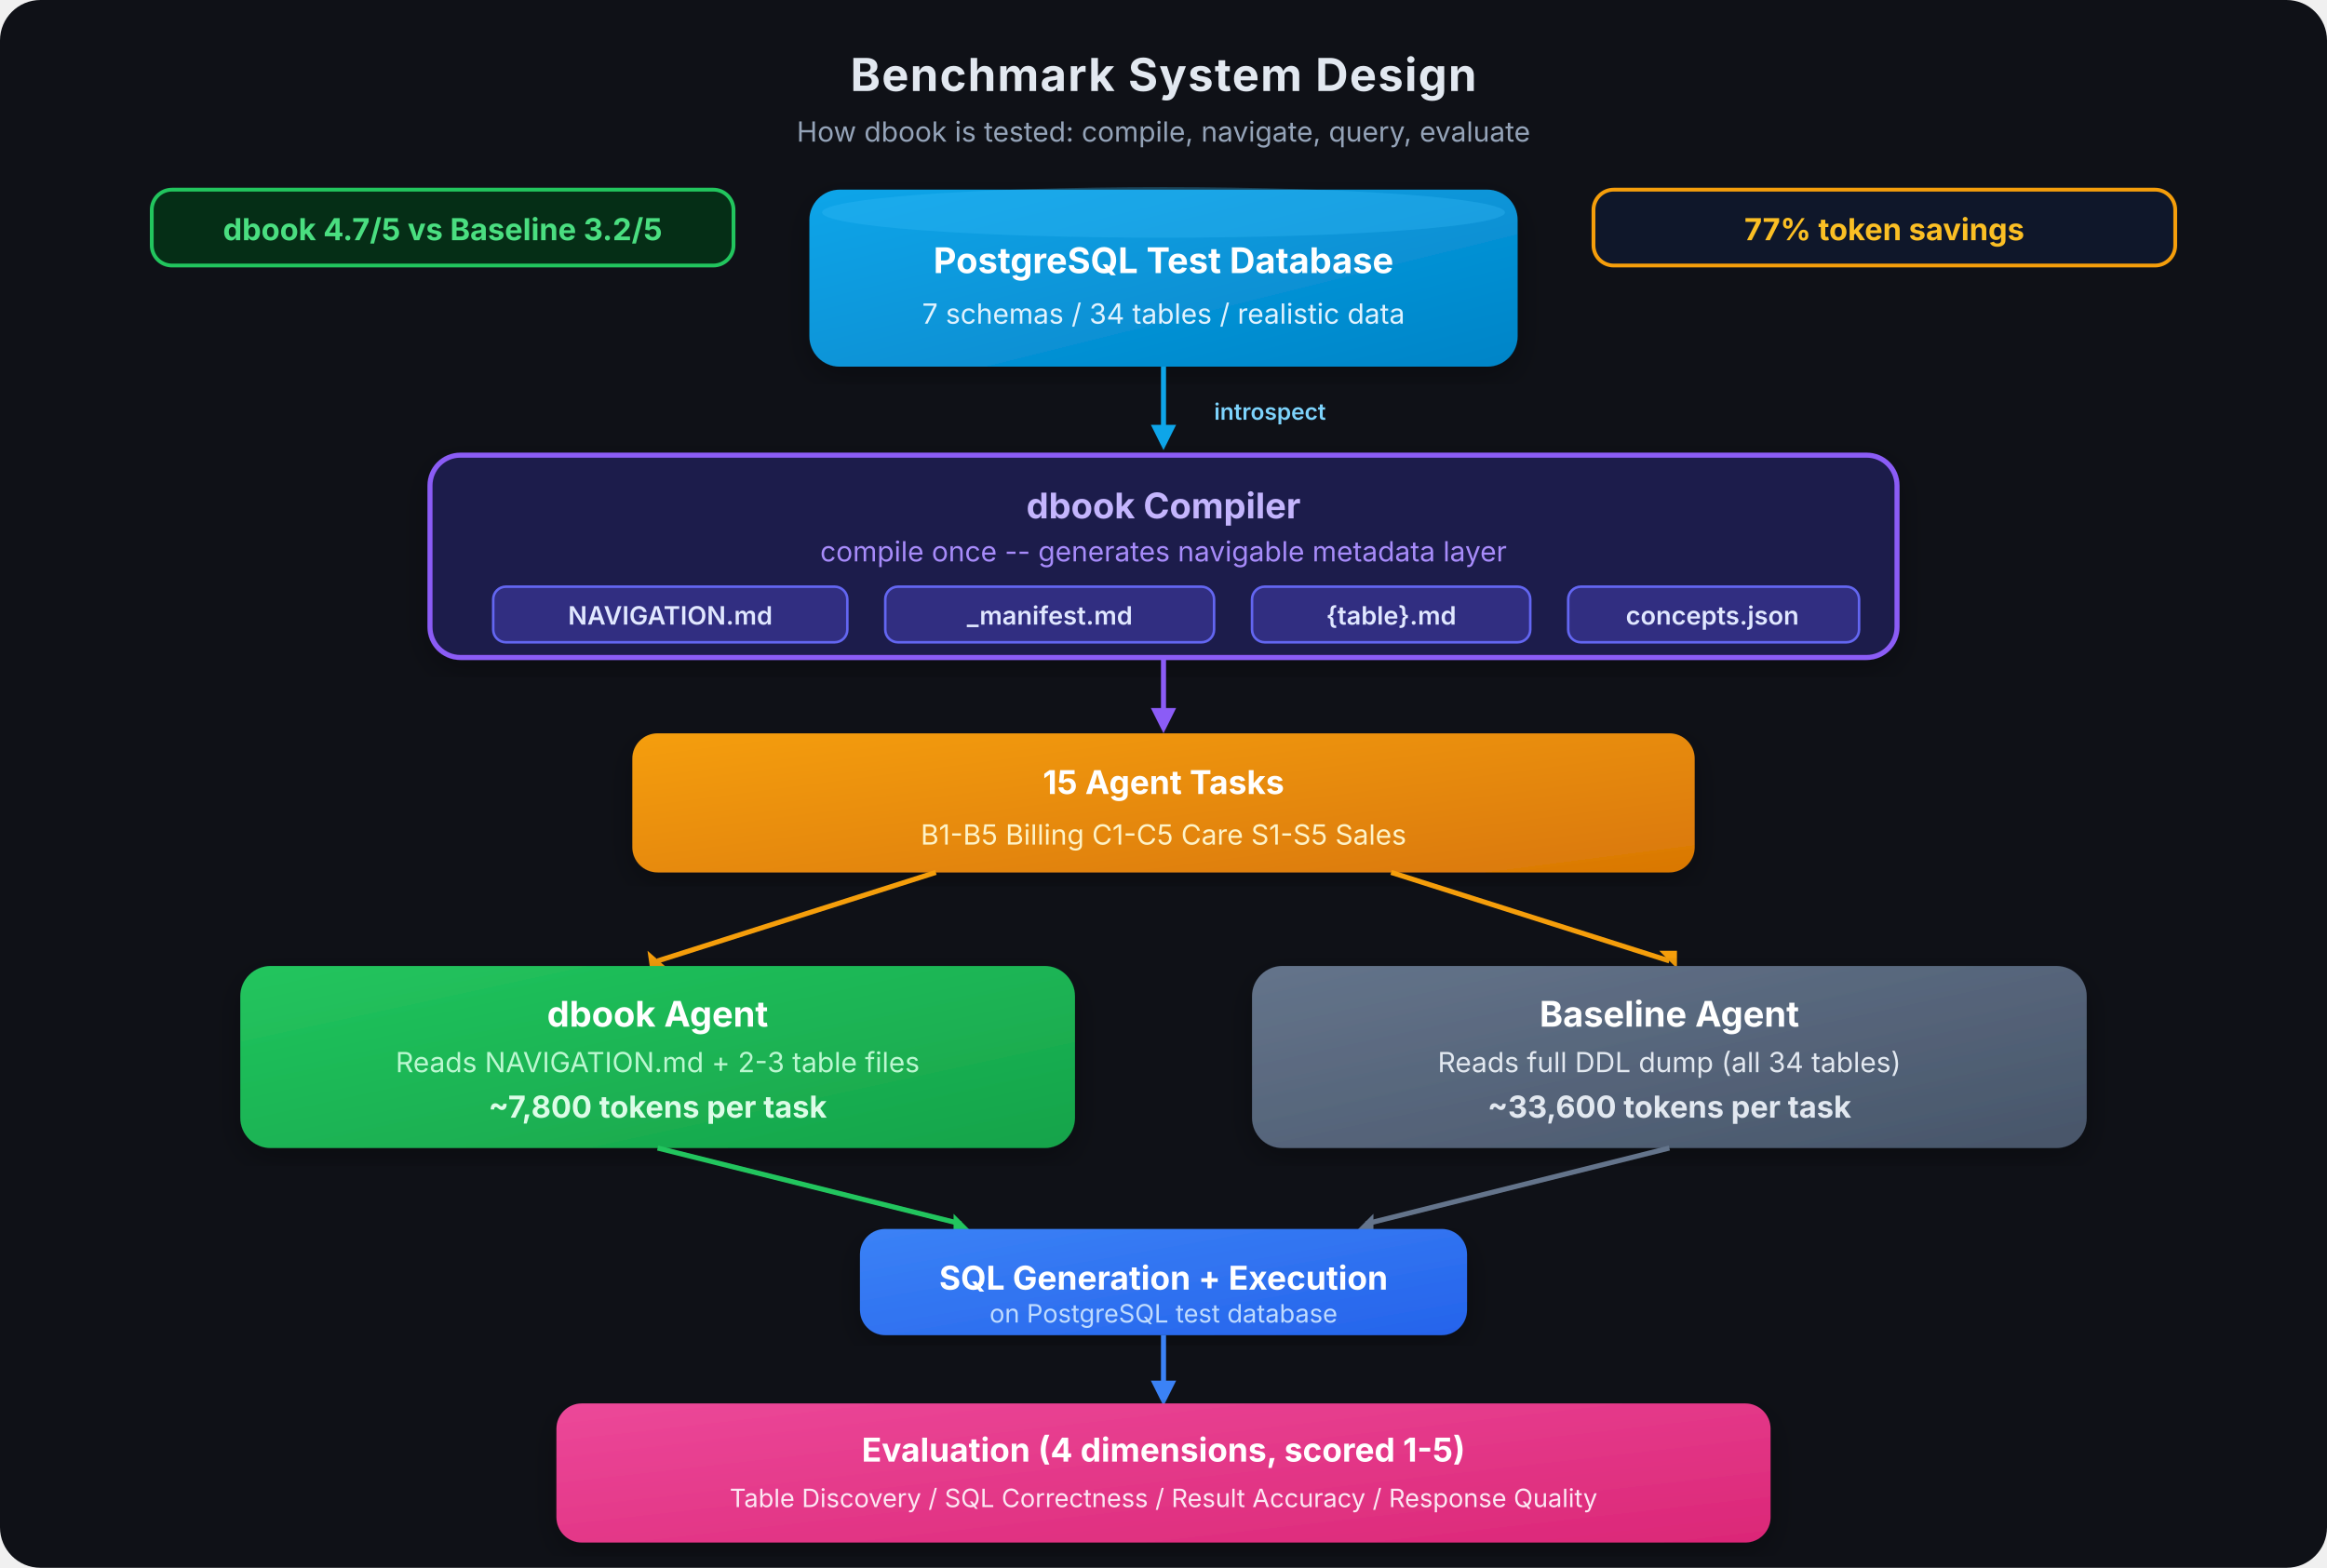
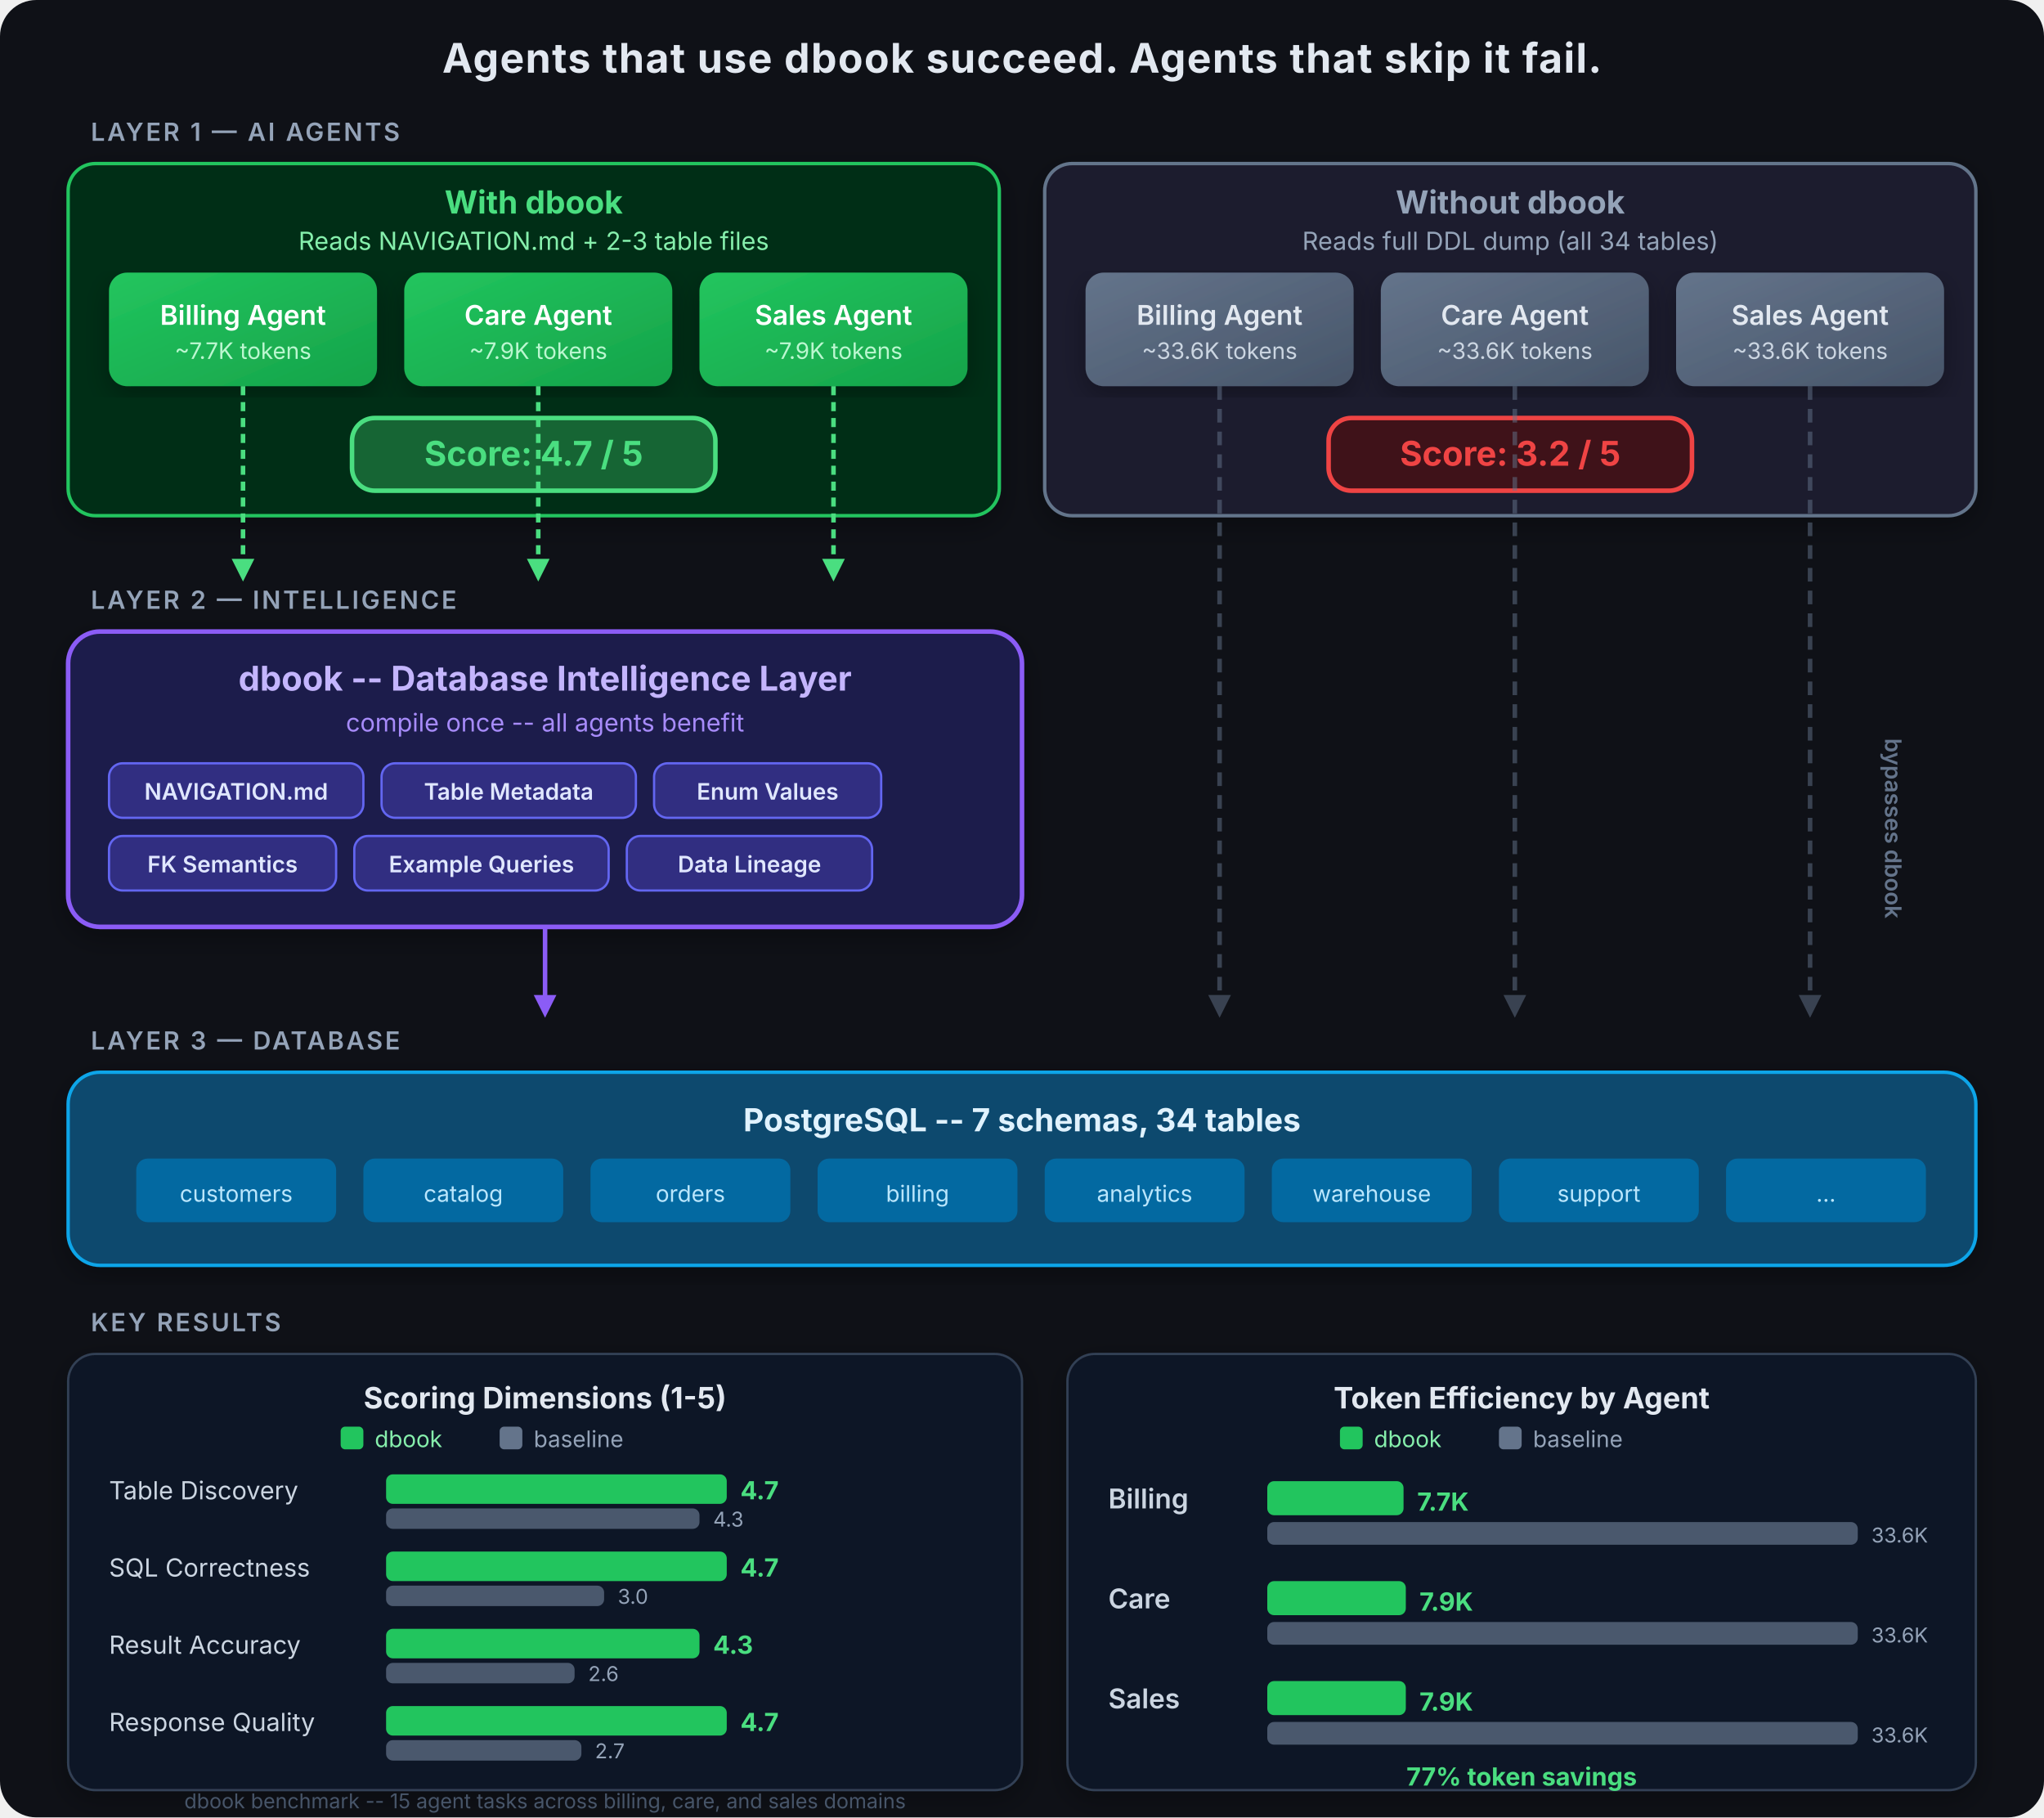
- <svg xmlns="http://www.w3.org/2000/svg" viewBox="0 0 920 620" font-family="Inter, -apple-system, system-ui, sans-serif">
+ <svg xmlns="http://www.w3.org/2000/svg" viewBox="0 0 900 800" font-family="Inter, -apple-system, system-ui, sans-serif">
  <defs>
-     <linearGradient id="dbGrad" x1="0%" y1="0%" x2="100%" y2="100%">
-       <stop offset="0%" style="stop-color:#0ea5e9;stop-opacity:1" />
-       <stop offset="100%" style="stop-color:#0284c7;stop-opacity:1" />
+     <linearGradient id="greenGrad" x1="0%" y1="0%" x2="100%" y2="100%">
+       <stop offset="0%" style="stop-color:#22c55e;stop-opacity:1" />
+       <stop offset="100%" style="stop-color:#16a34a;stop-opacity:1" />
    </linearGradient>
-     <linearGradient id="dbookGrad" x1="0%" y1="0%" x2="100%" y2="100%">
+     <linearGradient id="grayGrad" x1="0%" y1="0%" x2="100%" y2="100%">
+       <stop offset="0%" style="stop-color:#64748b;stop-opacity:1" />
+       <stop offset="100%" style="stop-color:#475569;stop-opacity:1" />
+     </linearGradient>
+     <linearGradient id="purpleGrad" x1="0%" y1="0%" x2="100%" y2="100%">
      <stop offset="0%" style="stop-color:#8b5cf6;stop-opacity:1" />
      <stop offset="100%" style="stop-color:#6d28d9;stop-opacity:1" />
    </linearGradient>
-     <linearGradient id="taskGrad" x1="0%" y1="0%" x2="100%" y2="100%">
-       <stop offset="0%" style="stop-color:#f59e0b;stop-opacity:1" />
-       <stop offset="100%" style="stop-color:#d97706;stop-opacity:1" />
-     </linearGradient>
-     <linearGradient id="dbookAgentGrad" x1="0%" y1="0%" x2="100%" y2="100%">
-       <stop offset="0%" style="stop-color:#22c55e;stop-opacity:1" />
-       <stop offset="100%" style="stop-color:#16a34a;stop-opacity:1" />
-     </linearGradient>
-     <linearGradient id="baselineGrad" x1="0%" y1="0%" x2="100%" y2="100%">
-       <stop offset="0%" style="stop-color:#64748b;stop-opacity:1" />
-       <stop offset="100%" style="stop-color:#475569;stop-opacity:1" />
-     </linearGradient>
-     <linearGradient id="sqlGrad" x1="0%" y1="0%" x2="100%" y2="100%">
+     <linearGradient id="blueGrad" x1="0%" y1="0%" x2="100%" y2="100%">
      <stop offset="0%" style="stop-color:#3b82f6;stop-opacity:1" />
      <stop offset="100%" style="stop-color:#2563eb;stop-opacity:1" />
-     </linearGradient>
-     <linearGradient id="evalGrad" x1="0%" y1="0%" x2="100%" y2="100%">
-       <stop offset="0%" style="stop-color:#ec4899;stop-opacity:1" />
-       <stop offset="100%" style="stop-color:#db2777;stop-opacity:1" />
-     </linearGradient>
-     <linearGradient id="resultGrad" x1="0%" y1="0%" x2="100%" y2="100%">
-       <stop offset="0%" style="stop-color:#22c55e;stop-opacity:1" />
-       <stop offset="100%" style="stop-color:#16a34a;stop-opacity:1" />
    </linearGradient>
    <filter id="shadow">
      <feDropShadow dx="0" dy="4" stdDeviation="6" flood-color="#000" flood-opacity="0.3" />
    </filter>
  </defs>
-   <rect width="920" height="620" rx="16" fill="#0f1117" />
-   <text x="460" y="36" text-anchor="middle" fill="#e2e8f0" font-size="18" font-weight="700" letter-spacing="0.5">Benchmark System Design</text>
-   <text x="460" y="56" text-anchor="middle" fill="#94a3b8" font-size="11">How dbook is tested: compile, navigate, query, evaluate</text>
-   <rect x="320" y="75" width="280" height="70" rx="12" fill="url(#dbGrad)" filter="url(#shadow)" />
-   <ellipse cx="460" cy="84" rx="135" ry="10" fill="#38bdf8" opacity="0.3" />
-   <text x="460" y="108" text-anchor="middle" fill="#fff" font-size="14" font-weight="700">PostgreSQL Test Database</text>
-   <text x="460" y="128" text-anchor="middle" fill="#e0f2fe" font-size="11">7 schemas  /  34 tables  /  realistic data</text>
-   <line x1="460" y1="145" x2="460" y2="170" stroke="#0ea5e9" stroke-width="2" />
-   <polygon points="455,168 465,168 460,178" fill="#0ea5e9" />
-   <text x="480" y="166" fill="#7dd3fc" font-size="9" font-weight="600">introspect</text>
-   <rect x="170" y="180" width="580" height="80" rx="12" fill="#1e1b4b" stroke="#8b5cf6" stroke-width="2" filter="url(#shadow)" />
-   <text x="460" y="205" text-anchor="middle" fill="#c4b5fd" font-size="14" font-weight="700">dbook Compiler</text>
-   <text x="460" y="222" text-anchor="middle" fill="#a78bfa" font-size="11">compile once -- generates navigable metadata layer</text>
-   <rect x="195" y="232" width="140" height="22" rx="5" fill="#312e81" stroke="#6366f1" stroke-width="1" />
-   <text x="265" y="247" text-anchor="middle" fill="#e0e7ff" font-size="10" font-weight="600">NAVIGATION.md</text>
-   <rect x="350" y="232" width="130" height="22" rx="5" fill="#312e81" stroke="#6366f1" stroke-width="1" />
-   <text x="415" y="247" text-anchor="middle" fill="#e0e7ff" font-size="10" font-weight="600">_manifest.md</text>
-   <rect x="495" y="232" width="110" height="22" rx="5" fill="#312e81" stroke="#6366f1" stroke-width="1" />
-   <text x="550" y="247" text-anchor="middle" fill="#e0e7ff" font-size="10" font-weight="600">{table}.md</text>
-   <rect x="620" y="232" width="115" height="22" rx="5" fill="#312e81" stroke="#6366f1" stroke-width="1" />
-   <text x="677" y="247" text-anchor="middle" fill="#e0e7ff" font-size="10" font-weight="600">concepts.json</text>
-   <line x1="460" y1="260" x2="460" y2="282" stroke="#8b5cf6" stroke-width="2" />
-   <polygon points="455,280 465,280 460,290" fill="#8b5cf6" />
-   <rect x="250" y="290" width="420" height="55" rx="10" fill="url(#taskGrad)" filter="url(#shadow)" />
-   <text x="460" y="314" text-anchor="middle" fill="#fff" font-size="13" font-weight="700">15 Agent Tasks</text>
-   <text x="460" y="334" text-anchor="middle" fill="#fef3c7" font-size="11">B1-B5 Billing    C1-C5 Care    S1-S5 Sales</text>
-   <line x1="370" y1="345" x2="260" y2="380" stroke="#f59e0b" stroke-width="2" />
-   <polygon points="256,376 264,383 257,383" fill="#f59e0b" />
-   <line x1="550" y1="345" x2="660" y2="380" stroke="#f59e0b" stroke-width="2" />
-   <polygon points="656,376 663,383 663,376" fill="#f59e0b" />
-   <rect x="95" y="382" width="330" height="72" rx="12" fill="url(#dbookAgentGrad)" filter="url(#shadow)" />
-   <text x="260" y="406" text-anchor="middle" fill="#fff" font-size="14" font-weight="700">dbook Agent</text>
-   <text x="260" y="424" text-anchor="middle" fill="#bbf7d0" font-size="11">Reads NAVIGATION.md + 2-3 table files</text>
-   <text x="260" y="442" text-anchor="middle" fill="#dcfce7" font-size="12" font-weight="700">~7,800 tokens per task</text>
-   <rect x="495" y="382" width="330" height="72" rx="12" fill="url(#baselineGrad)" filter="url(#shadow)" />
-   <text x="660" y="406" text-anchor="middle" fill="#fff" font-size="14" font-weight="700">Baseline Agent</text>
-   <text x="660" y="424" text-anchor="middle" fill="#e2e8f0" font-size="11">Reads full DDL dump (all 34 tables)</text>
-   <text x="660" y="442" text-anchor="middle" fill="#e2e8f0" font-size="12" font-weight="700">~33,600 tokens per task</text>
-   <line x1="260" y1="454" x2="380" y2="484" stroke="#22c55e" stroke-width="2" />
-   <polygon points="377,480 384,487 377,487" fill="#22c55e" />
-   <line x1="660" y1="454" x2="540" y2="484" stroke="#64748b" stroke-width="2" />
-   <polygon points="543,480 536,487 543,487" fill="#64748b" />
-   <rect x="340" y="486" width="240" height="42" rx="10" fill="url(#sqlGrad)" filter="url(#shadow)" />
-   <text x="460" y="510" text-anchor="middle" fill="#fff" font-size="13" font-weight="700">SQL Generation + Execution</text>
-   <text x="460" y="523" text-anchor="middle" fill="#bfdbfe" font-size="10">on PostgreSQL test database</text>
-   <line x1="460" y1="528" x2="460" y2="548" stroke="#3b82f6" stroke-width="2" />
-   <polygon points="455,546 465,546 460,556" fill="#3b82f6" />
-   <rect x="220" y="555" width="480" height="55" rx="10" fill="url(#evalGrad)" filter="url(#shadow)" />
-   <text x="460" y="578" text-anchor="middle" fill="#fff" font-size="13" font-weight="700">Evaluation  (4 dimensions, scored 1-5)</text>
-   <text x="460" y="596" text-anchor="middle" fill="#fce7f3" font-size="10">Table Discovery  /  SQL Correctness  /  Result Accuracy  /  Response Quality</text>
-   <rect x="60" y="75" width="230" height="30" rx="8" fill="#052e16" stroke="#22c55e" stroke-width="1.5" />
-   <text x="175" y="95" text-anchor="middle" fill="#4ade80" font-size="12" font-weight="700">dbook 4.7/5 vs Baseline 3.2/5</text>
-   <rect x="630" y="75" width="230" height="30" rx="8" fill="#0f172a" stroke="#f59e0b" stroke-width="1.5" />
-   <text x="745" y="95" text-anchor="middle" fill="#fbbf24" font-size="12" font-weight="700">77% token savings</text>
+   <rect width="900" height="800" rx="16" fill="#0f1117" />
+   <text x="450" y="32" text-anchor="middle" fill="#e2e8f0" font-size="18" font-weight="700" letter-spacing="0.5">Agents that use dbook succeed. Agents that skip it fail.</text>
+   <text x="40" y="62" fill="#94a3b8" font-size="11" font-weight="600" letter-spacing="1">LAYER 1 — AI AGENTS</text>
+   <rect x="30" y="72" width="410" height="155" rx="12" fill="#052e16" stroke="#22c55e" stroke-width="1.5" filter="url(#shadow)" />
+   <text x="235" y="94" text-anchor="middle" fill="#4ade80" font-size="14" font-weight="700">With dbook</text>
+   <text x="235" y="110" text-anchor="middle" fill="#86efac" font-size="11">Reads NAVIGATION.md + 2-3 table files</text>
+   <rect x="48" y="120" width="118" height="50" rx="8" fill="url(#greenGrad)" filter="url(#shadow)" />
+   <text x="107" y="143" text-anchor="middle" fill="#fff" font-size="12" font-weight="600">Billing Agent</text>
+   <text x="107" y="158" text-anchor="middle" fill="#bbf7d0" font-size="10">~7.7K tokens</text>
+   <rect x="178" y="120" width="118" height="50" rx="8" fill="url(#greenGrad)" filter="url(#shadow)" />
+   <text x="237" y="143" text-anchor="middle" fill="#fff" font-size="12" font-weight="600">Care Agent</text>
+   <text x="237" y="158" text-anchor="middle" fill="#bbf7d0" font-size="10">~7.9K tokens</text>
+   <rect x="308" y="120" width="118" height="50" rx="8" fill="url(#greenGrad)" filter="url(#shadow)" />
+   <text x="367" y="143" text-anchor="middle" fill="#fff" font-size="12" font-weight="600">Sales Agent</text>
+   <text x="367" y="158" text-anchor="middle" fill="#bbf7d0" font-size="10">~7.9K tokens</text>
+   <rect x="155" y="184" width="160" height="32" rx="10" fill="#166534" stroke="#4ade80" stroke-width="2" />
+   <text x="235" y="205" text-anchor="middle" fill="#4ade80" font-size="15" font-weight="700">Score: 4.7 / 5</text>
+   <rect x="460" y="72" width="410" height="155" rx="12" fill="#1e1b2e" stroke="#64748b" stroke-width="1.5" filter="url(#shadow)" />
+   <text x="665" y="94" text-anchor="middle" fill="#94a3b8" font-size="14" font-weight="700">Without dbook</text>
+   <text x="665" y="110" text-anchor="middle" fill="#94a3b8" font-size="11">Reads full DDL dump (all 34 tables)</text>
+   <rect x="478" y="120" width="118" height="50" rx="8" fill="url(#grayGrad)" filter="url(#shadow)" />
+   <text x="537" y="143" text-anchor="middle" fill="#e2e8f0" font-size="12" font-weight="600">Billing Agent</text>
+   <text x="537" y="158" text-anchor="middle" fill="#cbd5e1" font-size="10">~33.6K tokens</text>
+   <rect x="608" y="120" width="118" height="50" rx="8" fill="url(#grayGrad)" filter="url(#shadow)" />
+   <text x="667" y="143" text-anchor="middle" fill="#e2e8f0" font-size="12" font-weight="600">Care Agent</text>
+   <text x="667" y="158" text-anchor="middle" fill="#cbd5e1" font-size="10">~33.6K tokens</text>
+   <rect x="738" y="120" width="118" height="50" rx="8" fill="url(#grayGrad)" filter="url(#shadow)" />
+   <text x="797" y="143" text-anchor="middle" fill="#e2e8f0" font-size="12" font-weight="600">Sales Agent</text>
+   <text x="797" y="158" text-anchor="middle" fill="#cbd5e1" font-size="10">~33.6K tokens</text>
+   <rect x="585" y="184" width="160" height="32" rx="10" fill="#3f1219" stroke="#ef4444" stroke-width="2" />
+   <text x="665" y="205" text-anchor="middle" fill="#ef4444" font-size="15" font-weight="700">Score: 3.2 / 5</text>
+   <line x1="107" y1="170" x2="107" y2="248" stroke="#4ade80" stroke-width="2" stroke-dasharray="4,3" />
+   <polygon points="102,246 112,246 107,256" fill="#4ade80" />
+   <line x1="237" y1="170" x2="237" y2="248" stroke="#4ade80" stroke-width="2" stroke-dasharray="4,3" />
+   <polygon points="232,246 242,246 237,256" fill="#4ade80" />
+   <line x1="367" y1="170" x2="367" y2="248" stroke="#4ade80" stroke-width="2" stroke-dasharray="4,3" />
+   <polygon points="362,246 372,246 367,256" fill="#4ade80" />
+   <line x1="537" y1="170" x2="537" y2="440" stroke="#64748b" stroke-width="2" stroke-dasharray="6,4" opacity="0.5" />
+   <polygon points="532,438 542,438 537,448" fill="#64748b" opacity="0.5" />
+   <line x1="667" y1="170" x2="667" y2="440" stroke="#64748b" stroke-width="2" stroke-dasharray="6,4" opacity="0.5" />
+   <polygon points="662,438 672,438 667,448" fill="#64748b" opacity="0.5" />
+   <line x1="797" y1="170" x2="797" y2="440" stroke="#64748b" stroke-width="2" stroke-dasharray="6,4" opacity="0.5" />
+   <polygon points="792,438 802,438 797,448" fill="#64748b" opacity="0.5" />
+   <text x="830" y="325" fill="#64748b" font-size="10" font-weight="600" transform="rotate(90, 830, 325)">bypasses dbook</text>
+   <text x="40" y="268" fill="#94a3b8" font-size="11" font-weight="600" letter-spacing="1">LAYER 2 — INTELLIGENCE</text>
+   <rect x="30" y="278" width="420" height="130" rx="14" fill="#1e1b4b" stroke="#8b5cf6" stroke-width="2" filter="url(#shadow)" />
+   <text x="240" y="304" text-anchor="middle" fill="#c4b5fd" font-size="15" font-weight="700">dbook -- Database Intelligence Layer</text>
+   <text x="240" y="322" text-anchor="middle" fill="#a78bfa" font-size="11">compile once -- all agents benefit</text>
+   <rect x="48" y="336" width="112" height="24" rx="6" fill="#312e81" stroke="#6366f1" stroke-width="1" />
+   <text x="104" y="352" text-anchor="middle" fill="#e0e7ff" font-size="10" font-weight="600">NAVIGATION.md</text>
+   <rect x="168" y="336" width="112" height="24" rx="6" fill="#312e81" stroke="#6366f1" stroke-width="1" />
+   <text x="224" y="352" text-anchor="middle" fill="#e0e7ff" font-size="10" font-weight="600">Table Metadata</text>
+   <rect x="288" y="336" width="100" height="24" rx="6" fill="#312e81" stroke="#6366f1" stroke-width="1" />
+   <text x="338" y="352" text-anchor="middle" fill="#e0e7ff" font-size="10" font-weight="600">Enum Values</text>
+   <rect x="48" y="368" width="100" height="24" rx="6" fill="#312e81" stroke="#6366f1" stroke-width="1" />
+   <text x="98" y="384" text-anchor="middle" fill="#e0e7ff" font-size="10" font-weight="600">FK Semantics</text>
+   <rect x="156" y="368" width="112" height="24" rx="6" fill="#312e81" stroke="#6366f1" stroke-width="1" />
+   <text x="212" y="384" text-anchor="middle" fill="#e0e7ff" font-size="10" font-weight="600">Example Queries</text>
+   <rect x="276" y="368" width="108" height="24" rx="6" fill="#312e81" stroke="#6366f1" stroke-width="1" />
+   <text x="330" y="384" text-anchor="middle" fill="#e0e7ff" font-size="10" font-weight="600">Data Lineage</text>
+   <line x1="240" y1="408" x2="240" y2="440" stroke="#8b5cf6" stroke-width="2" />
+   <polygon points="235,438 245,438 240,448" fill="#8b5cf6" />
+   <text x="40" y="462" fill="#94a3b8" font-size="11" font-weight="600" letter-spacing="1">LAYER 3 — DATABASE</text>
+   <rect x="30" y="472" width="840" height="85" rx="14" fill="#0c4a6e" stroke="#0ea5e9" stroke-width="1.5" filter="url(#shadow)" />
+   <text x="450" y="498" text-anchor="middle" fill="#e0f2fe" font-size="14" font-weight="700">PostgreSQL -- 7 schemas, 34 tables</text>
+   <rect x="60" y="510" width="88" height="28" rx="5" fill="#0369a1" />
+   <text x="104" y="529" text-anchor="middle" fill="#bae6fd" font-size="10">customers</text>
+   <rect x="160" y="510" width="88" height="28" rx="5" fill="#0369a1" />
+   <text x="204" y="529" text-anchor="middle" fill="#bae6fd" font-size="10">catalog</text>
+   <rect x="260" y="510" width="88" height="28" rx="5" fill="#0369a1" />
+   <text x="304" y="529" text-anchor="middle" fill="#bae6fd" font-size="10">orders</text>
+   <rect x="360" y="510" width="88" height="28" rx="5" fill="#0369a1" />
+   <text x="404" y="529" text-anchor="middle" fill="#bae6fd" font-size="10">billing</text>
+   <rect x="460" y="510" width="88" height="28" rx="5" fill="#0369a1" />
+   <text x="504" y="529" text-anchor="middle" fill="#bae6fd" font-size="10">analytics</text>
+   <rect x="560" y="510" width="88" height="28" rx="5" fill="#0369a1" />
+   <text x="604" y="529" text-anchor="middle" fill="#bae6fd" font-size="10">warehouse</text>
+   <rect x="660" y="510" width="88" height="28" rx="5" fill="#0369a1" />
+   <text x="704" y="529" text-anchor="middle" fill="#bae6fd" font-size="10">support</text>
+   <rect x="760" y="510" width="88" height="28" rx="5" fill="#0369a1" />
+   <text x="804" y="529" text-anchor="middle" fill="#bae6fd" font-size="10">...</text>
+   <text x="40" y="586" fill="#94a3b8" font-size="11" font-weight="600" letter-spacing="1">KEY RESULTS</text>
+   <rect x="30" y="596" width="420" height="192" rx="12" fill="#111827" stroke="#334155" stroke-width="1" filter="url(#shadow)" />
+   <text x="240" y="620" text-anchor="middle" fill="#e2e8f0" font-size="13" font-weight="700">Scoring Dimensions (1-5)</text>
+   <rect x="150" y="628" width="10" height="10" rx="2" fill="#22c55e" />
+   <text x="165" y="637" fill="#86efac" font-size="10">dbook</text>
+   <rect x="220" y="628" width="10" height="10" rx="2" fill="#64748b" />
+   <text x="235" y="637" fill="#94a3b8" font-size="10">baseline</text>
+   <text x="48" y="660" fill="#cbd5e1" font-size="11">Table Discovery</text>
+   <rect x="170" y="649" width="150" height="13" rx="3" fill="#22c55e" />
+   <text x="326" y="660" fill="#4ade80" font-size="11" font-weight="700">4.7</text>
+   <rect x="170" y="664" width="138" height="9" rx="3" fill="#64748b" opacity="0.7" />
+   <text x="314" y="672" fill="#94a3b8" font-size="9">4.3</text>
+   <text x="48" y="694" fill="#cbd5e1" font-size="11">SQL Correctness</text>
+   <rect x="170" y="683" width="150" height="13" rx="3" fill="#22c55e" />
+   <text x="326" y="694" fill="#4ade80" font-size="11" font-weight="700">4.7</text>
+   <rect x="170" y="698" width="96" height="9" rx="3" fill="#64748b" opacity="0.7" />
+   <text x="272" y="706" fill="#94a3b8" font-size="9">3.0</text>
+   <text x="48" y="728" fill="#cbd5e1" font-size="11">Result Accuracy</text>
+   <rect x="170" y="717" width="138" height="13" rx="3" fill="#22c55e" />
+   <text x="314" y="728" fill="#4ade80" font-size="11" font-weight="700">4.3</text>
+   <rect x="170" y="732" width="83" height="9" rx="3" fill="#64748b" opacity="0.7" />
+   <text x="259" y="740" fill="#94a3b8" font-size="9">2.6</text>
+   <text x="48" y="762" fill="#cbd5e1" font-size="11">Response Quality</text>
+   <rect x="170" y="751" width="150" height="13" rx="3" fill="#22c55e" />
+   <text x="326" y="762" fill="#4ade80" font-size="11" font-weight="700">4.7</text>
+   <rect x="170" y="766" width="86" height="9" rx="3" fill="#64748b" opacity="0.7" />
+   <text x="262" y="774" fill="#94a3b8" font-size="9">2.7</text>
+   <rect x="470" y="596" width="400" height="192" rx="12" fill="#111827" stroke="#334155" stroke-width="1" filter="url(#shadow)" />
+   <text x="670" y="620" text-anchor="middle" fill="#e2e8f0" font-size="13" font-weight="700">Token Efficiency by Agent</text>
+   <rect x="590" y="628" width="10" height="10" rx="2" fill="#22c55e" />
+   <text x="605" y="637" fill="#86efac" font-size="10">dbook</text>
+   <rect x="660" y="628" width="10" height="10" rx="2" fill="#64748b" />
+   <text x="675" y="637" fill="#94a3b8" font-size="10">baseline</text>
+   <text x="488" y="664" fill="#cbd5e1" font-size="12" font-weight="600">Billing</text>
+   <rect x="558" y="652" width="60" height="15" rx="3" fill="#22c55e" />
+   <text x="624" y="665" fill="#4ade80" font-size="11" font-weight="700">7.7K</text>
+   <rect x="558" y="670" width="260" height="10" rx="3" fill="#64748b" opacity="0.7" />
+   <text x="824" y="679" fill="#94a3b8" font-size="9">33.6K</text>
+   <text x="488" y="708" fill="#cbd5e1" font-size="12" font-weight="600">Care</text>
+   <rect x="558" y="696" width="61" height="15" rx="3" fill="#22c55e" />
+   <text x="625" y="709" fill="#4ade80" font-size="11" font-weight="700">7.9K</text>
+   <rect x="558" y="714" width="260" height="10" rx="3" fill="#64748b" opacity="0.7" />
+   <text x="824" y="723" fill="#94a3b8" font-size="9">33.6K</text>
+   <text x="488" y="752" fill="#cbd5e1" font-size="12" font-weight="600">Sales</text>
+   <rect x="558" y="740" width="61" height="15" rx="3" fill="#22c55e" />
+   <text x="625" y="753" fill="#4ade80" font-size="11" font-weight="700">7.9K</text>
+   <rect x="558" y="758" width="260" height="10" rx="3" fill="#64748b" opacity="0.7" />
+   <text x="824" y="767" fill="#94a3b8" font-size="9">33.6K</text>
+   <text x="670" y="786" text-anchor="middle" fill="#4ade80" font-size="11" font-weight="700">77% token savings</text>
+   <text x="240" y="796" text-anchor="middle" fill="#475569" font-size="9">dbook benchmark -- 15 agent tasks across billing, care, and sales domains</text>
</svg>
